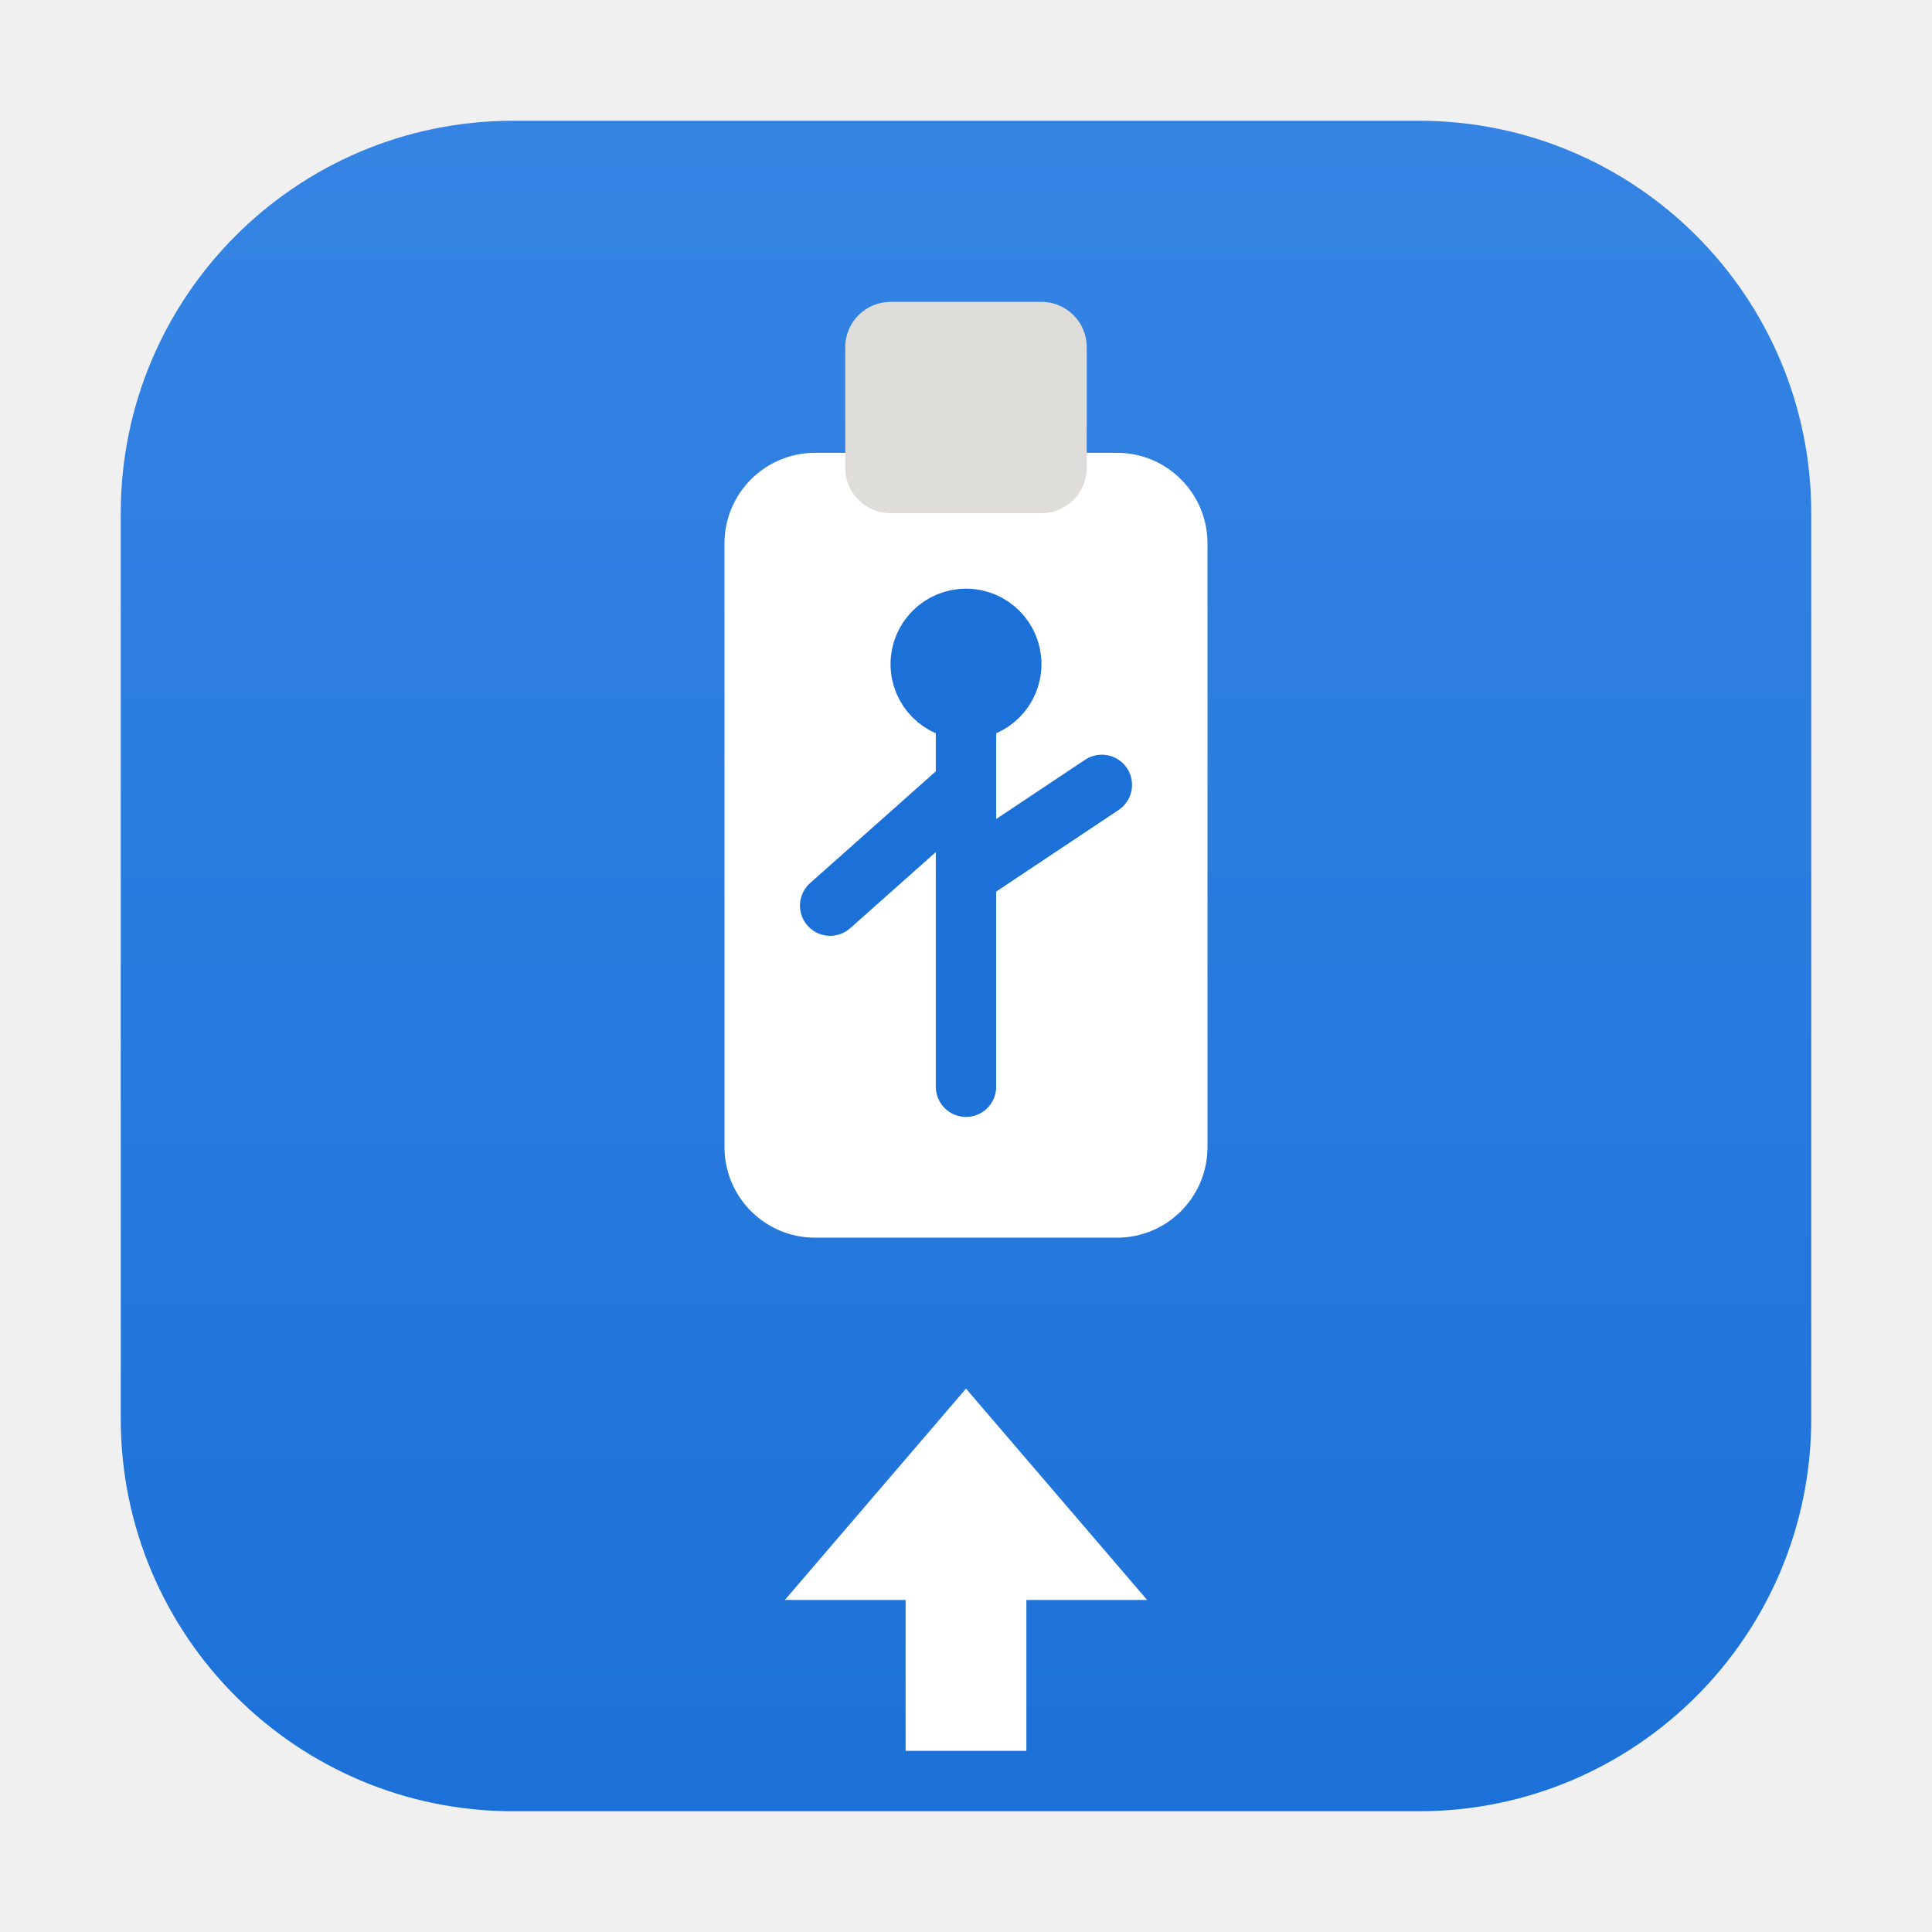
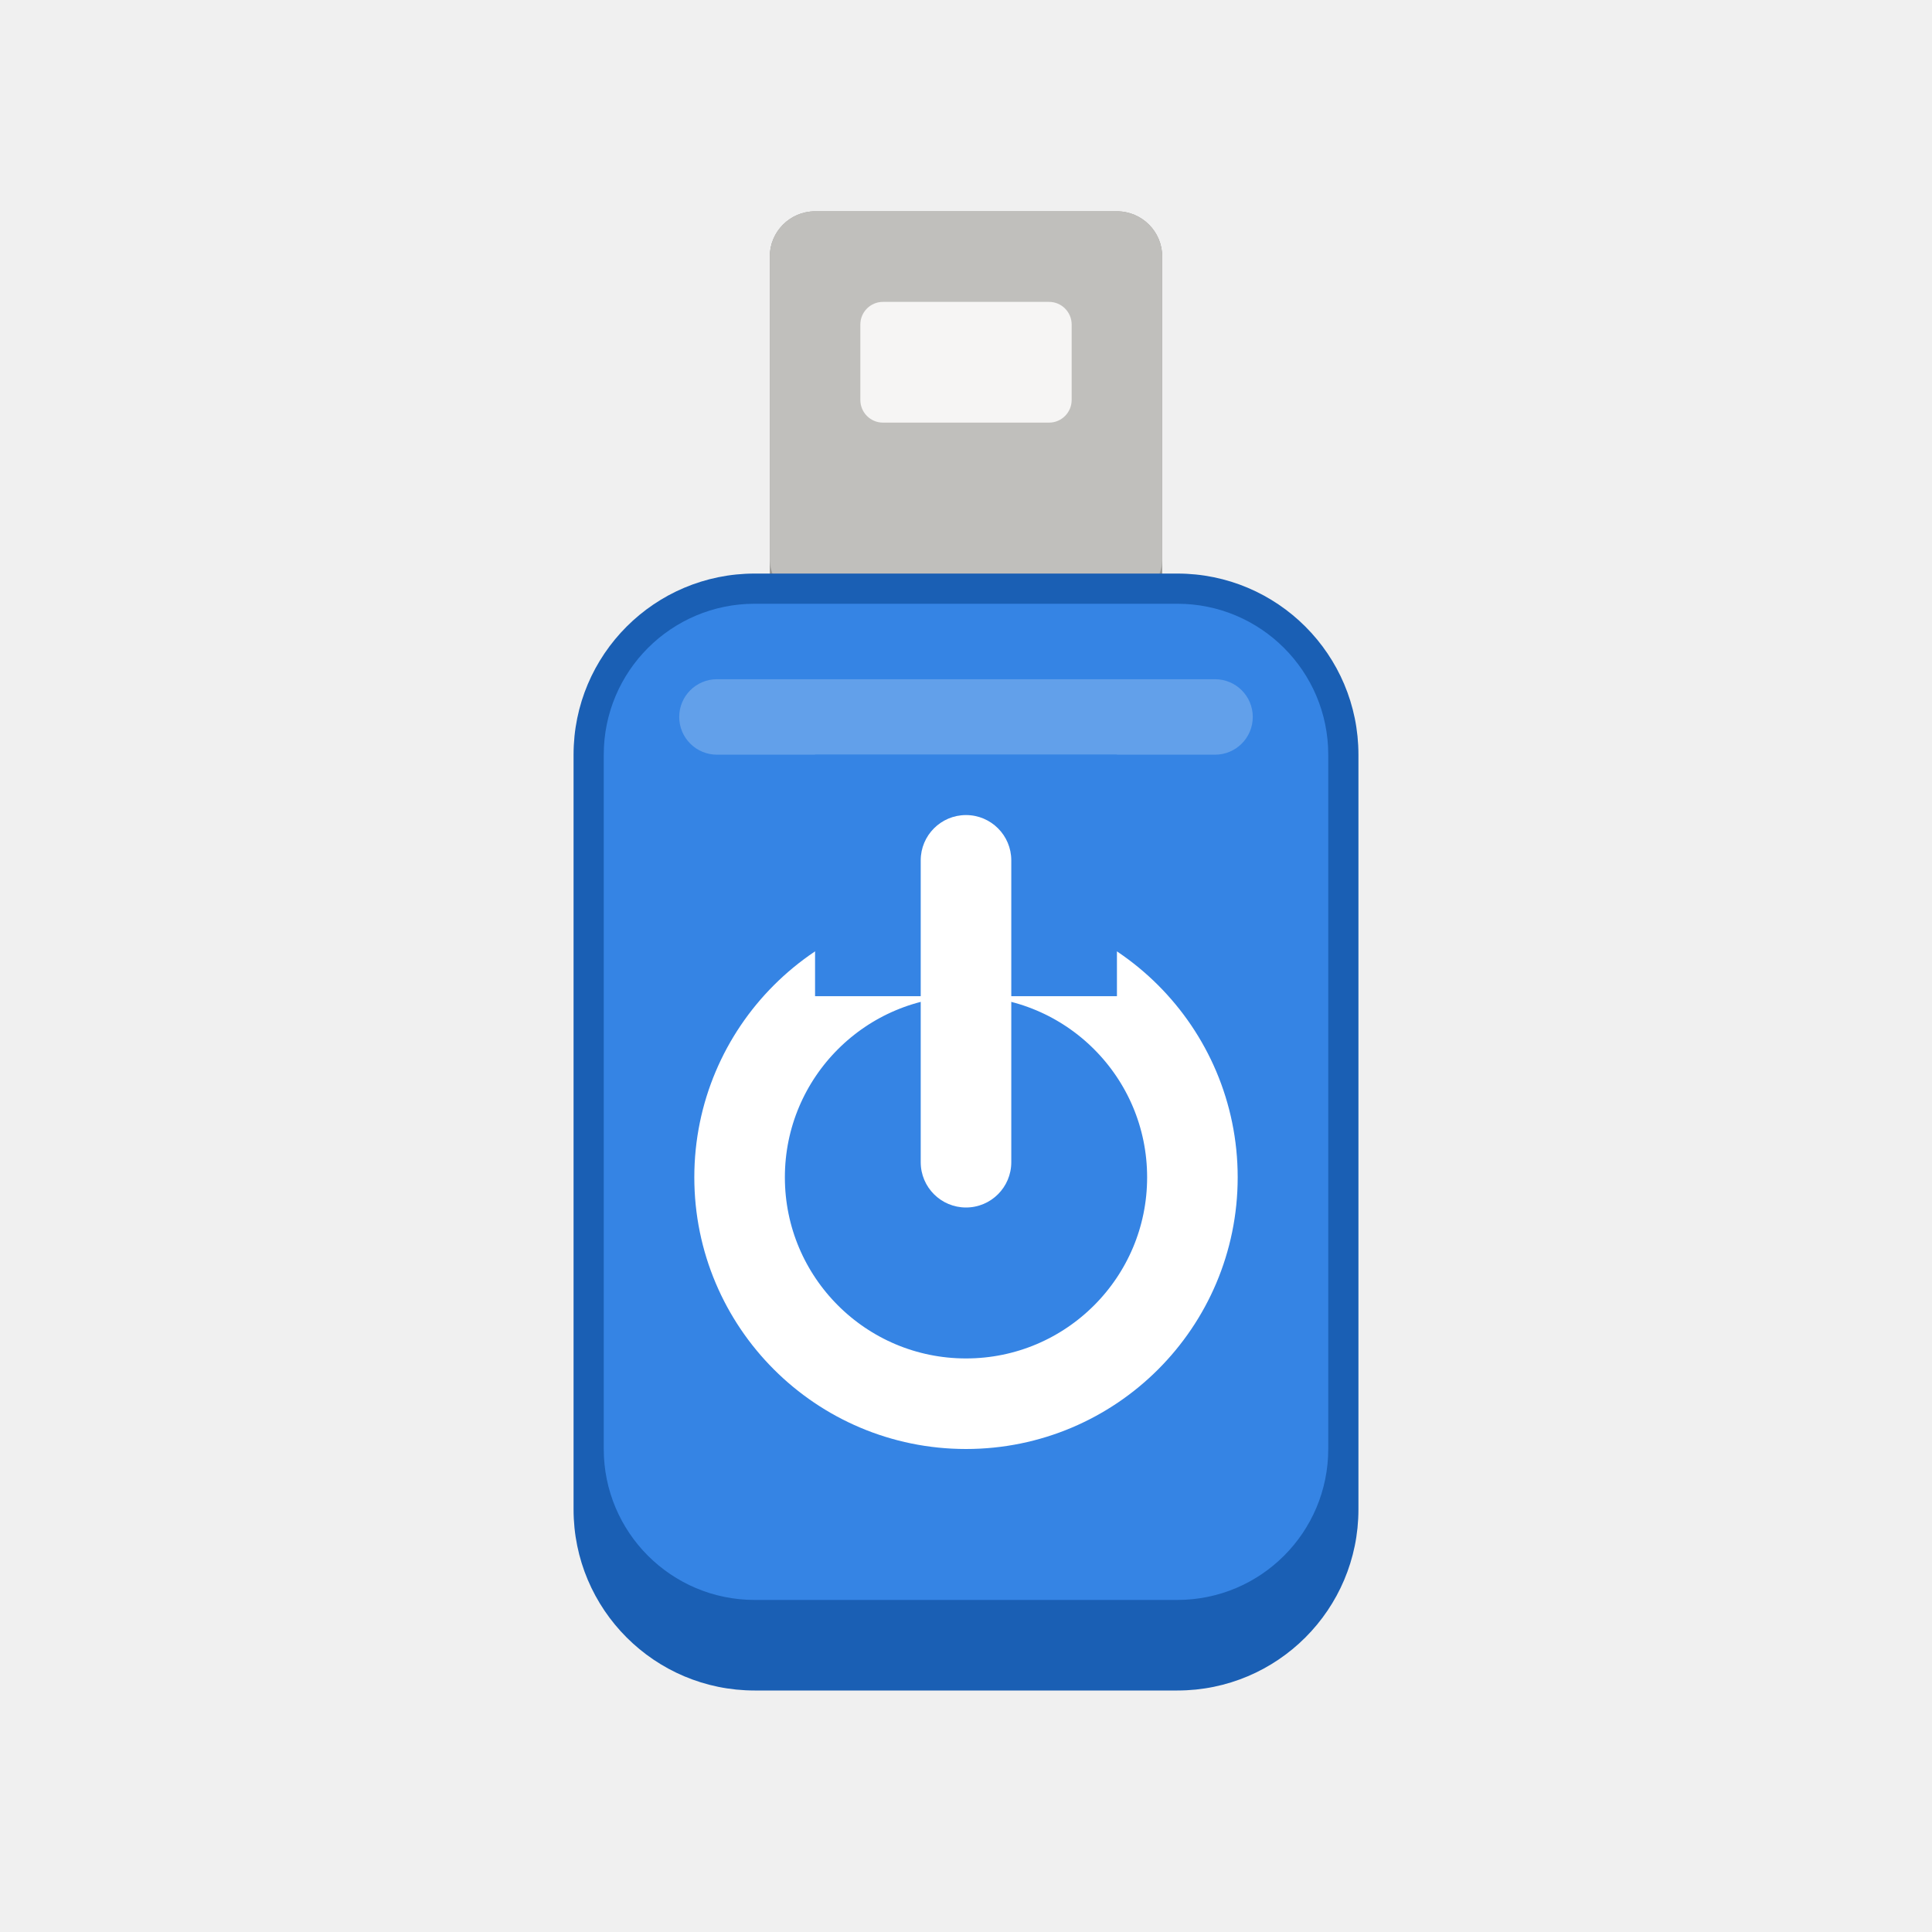
<svg xmlns="http://www.w3.org/2000/svg" width="128" height="128" viewBox="0 0 128 128">
-   <defs>
-     <linearGradient id="bg" x1="0" y1="0" x2="0" y2="1">
-       <stop offset="0" stop-color="#3584e4" />
-       <stop offset="1" stop-color="#1c71d8" />
-     </linearGradient>
-   </defs>
-   <rect x="8" y="8" width="112" height="112" rx="26" fill="url(#bg)" />
-   <rect x="48" y="30" width="32" height="52" rx="6" fill="#ffffff" />
-   <rect x="56" y="20" width="16" height="14" rx="3" fill="#deddda" />
-   <g stroke="#1c71d8" stroke-width="4" stroke-linecap="round" fill="none">
-     <line x1="64" y1="44" x2="64" y2="72" />
-     <line x1="64" y1="52" x2="55" y2="60" />
-     <line x1="64" y1="58" x2="73" y2="52" />
-     <circle cx="64" cy="44" r="3" fill="#1c71d8" />
-   </g>
-   <path d="M64 92 l-12 14 h8 v10 h8 v-10 h8 z" fill="#ffffff" />
+   <rect x="51" y="14" width="26" height="28" rx="3" fill="#9a9996" />
+   <rect x="51" y="14" width="26" height="26" rx="3" fill="#c0bfbc" />
+   <rect x="57" y="20" width="14" height="8" rx="1.5" fill="#f6f5f4" />
+   <rect x="38" y="38" width="52" height="74" rx="12" fill="#1a5fb4" />
+   <rect x="40" y="40" width="48" height="66" rx="10" fill="#3584e4" />
+   <rect x="45" y="45" width="38" height="5" rx="2.5" fill="#62a0ea" />
+   <circle cx="64" cy="78" r="15" fill="none" stroke="#ffffff" stroke-width="6" />
+   <rect x="54" y="50" width="20" height="16" fill="#3584e4" />
+   <rect x="61" y="54" width="6" height="26" rx="3" fill="#ffffff" />
</svg>
